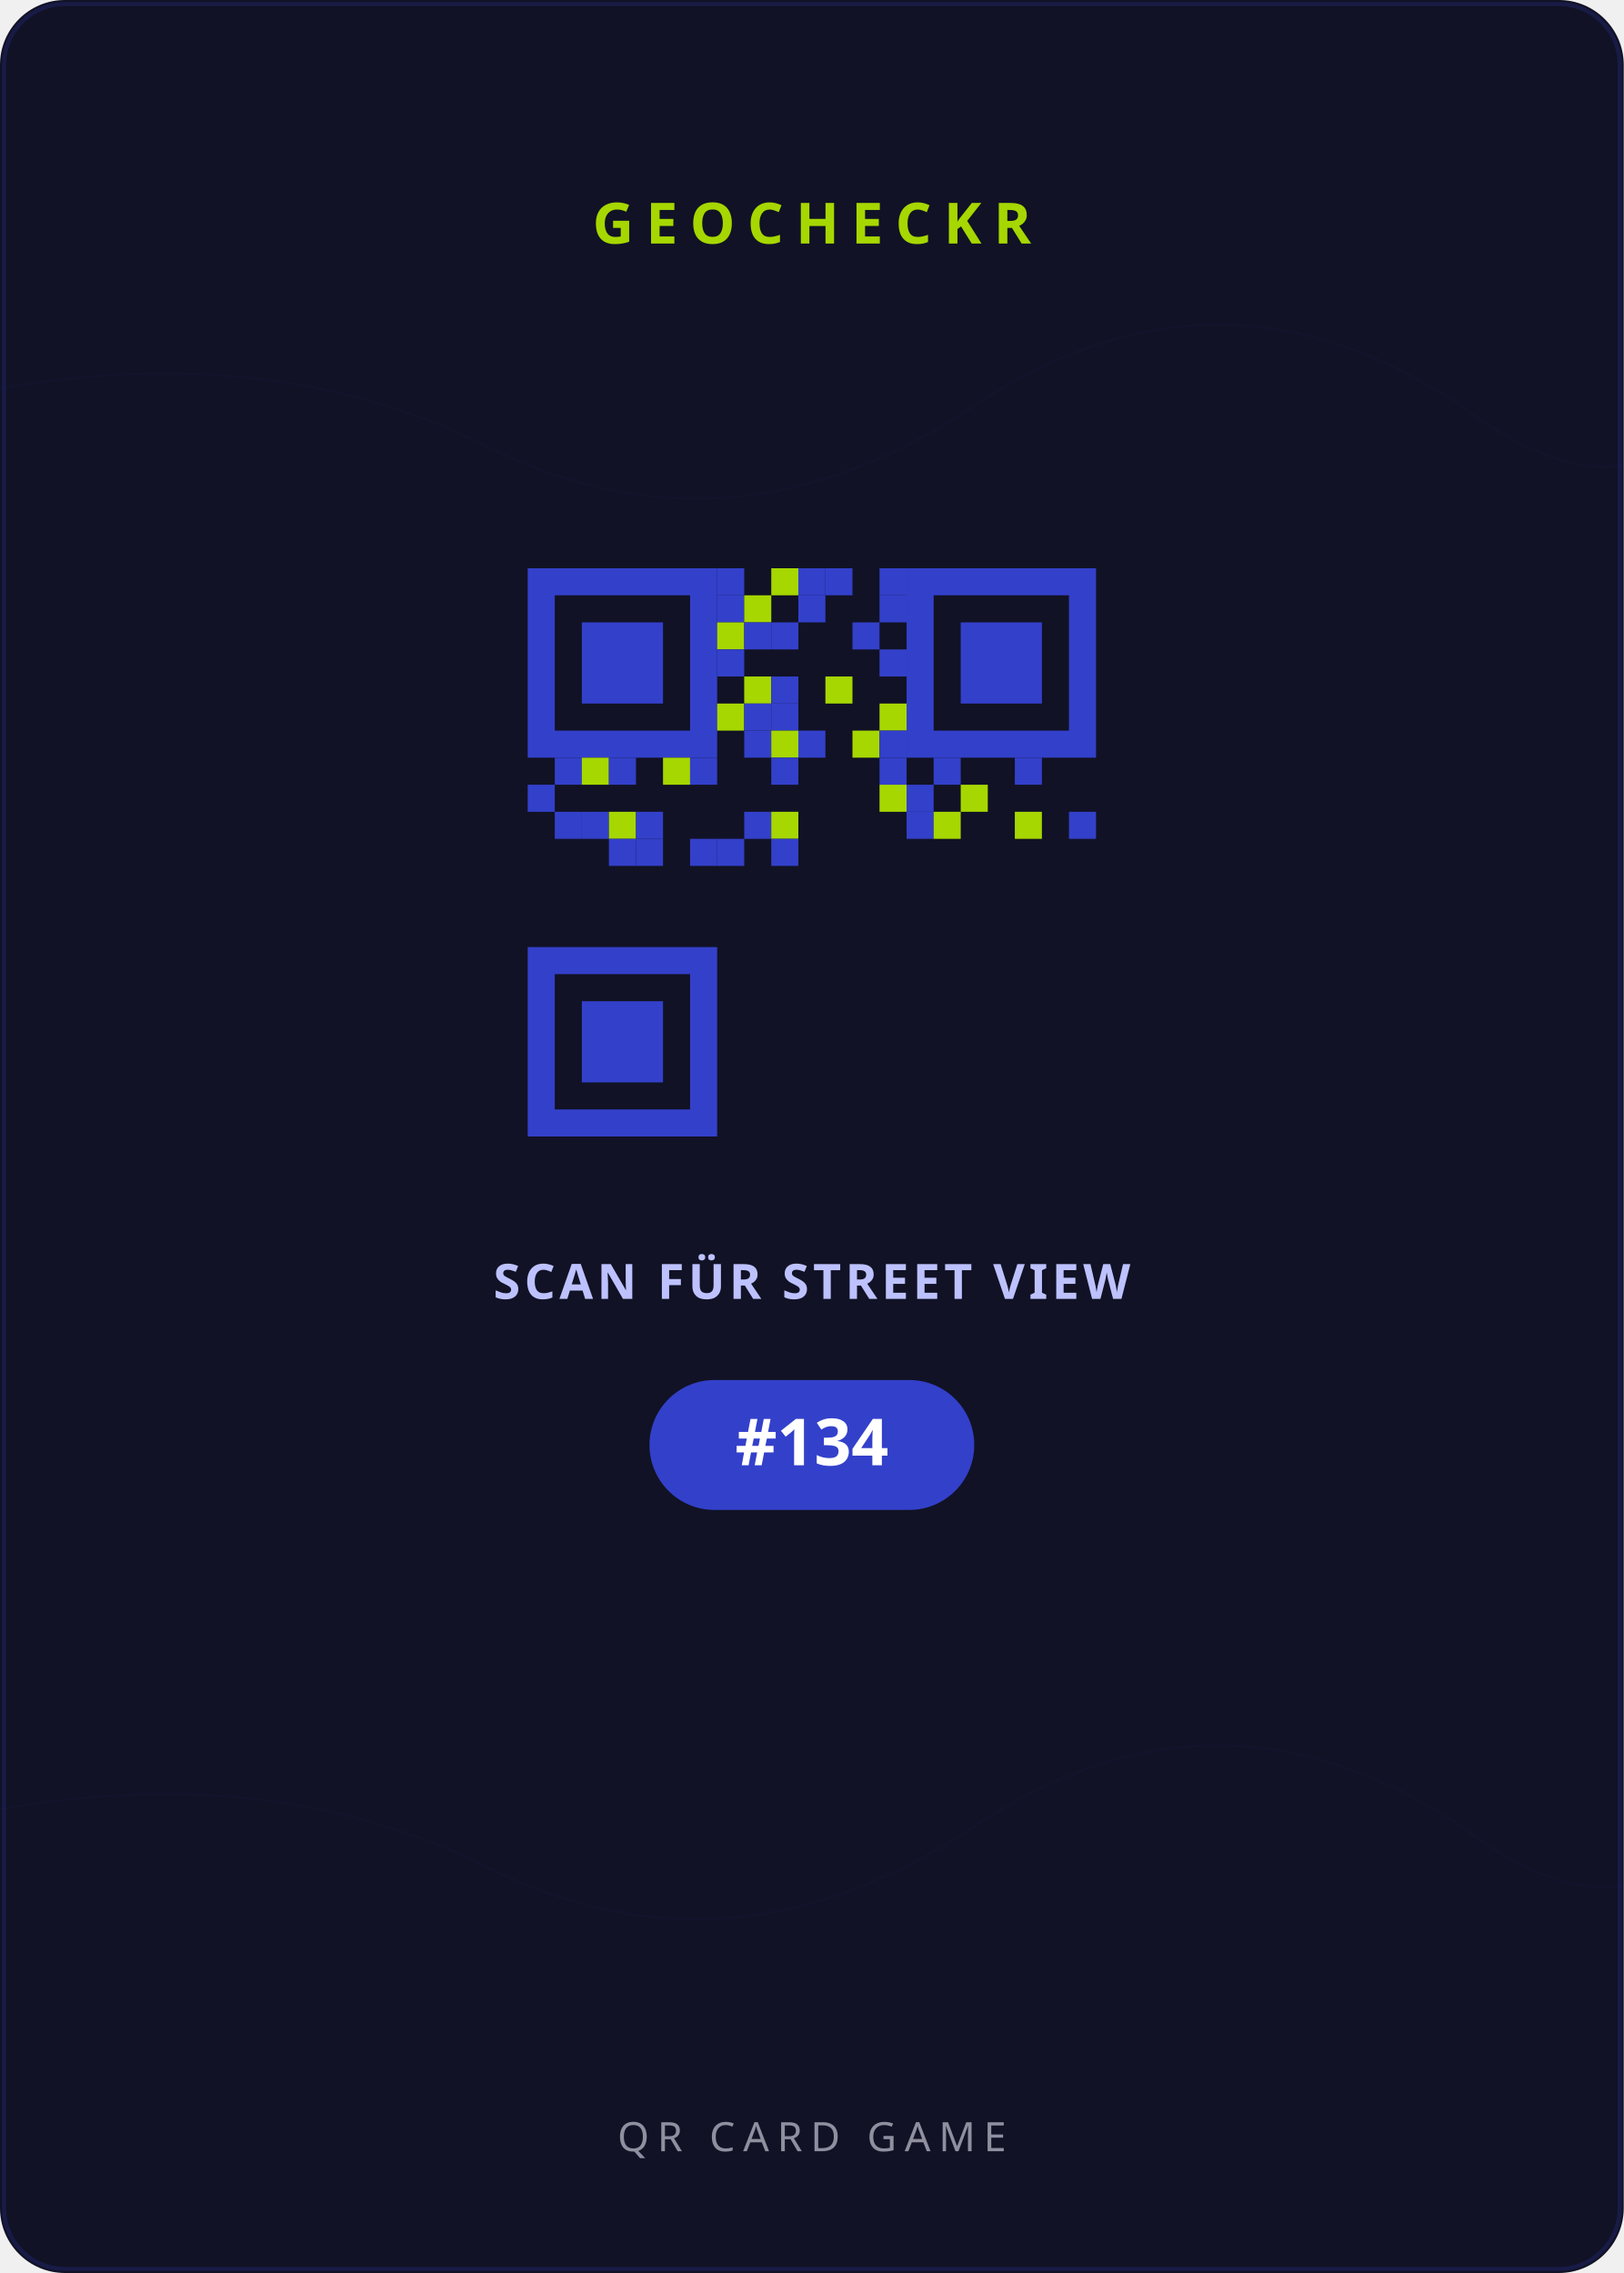
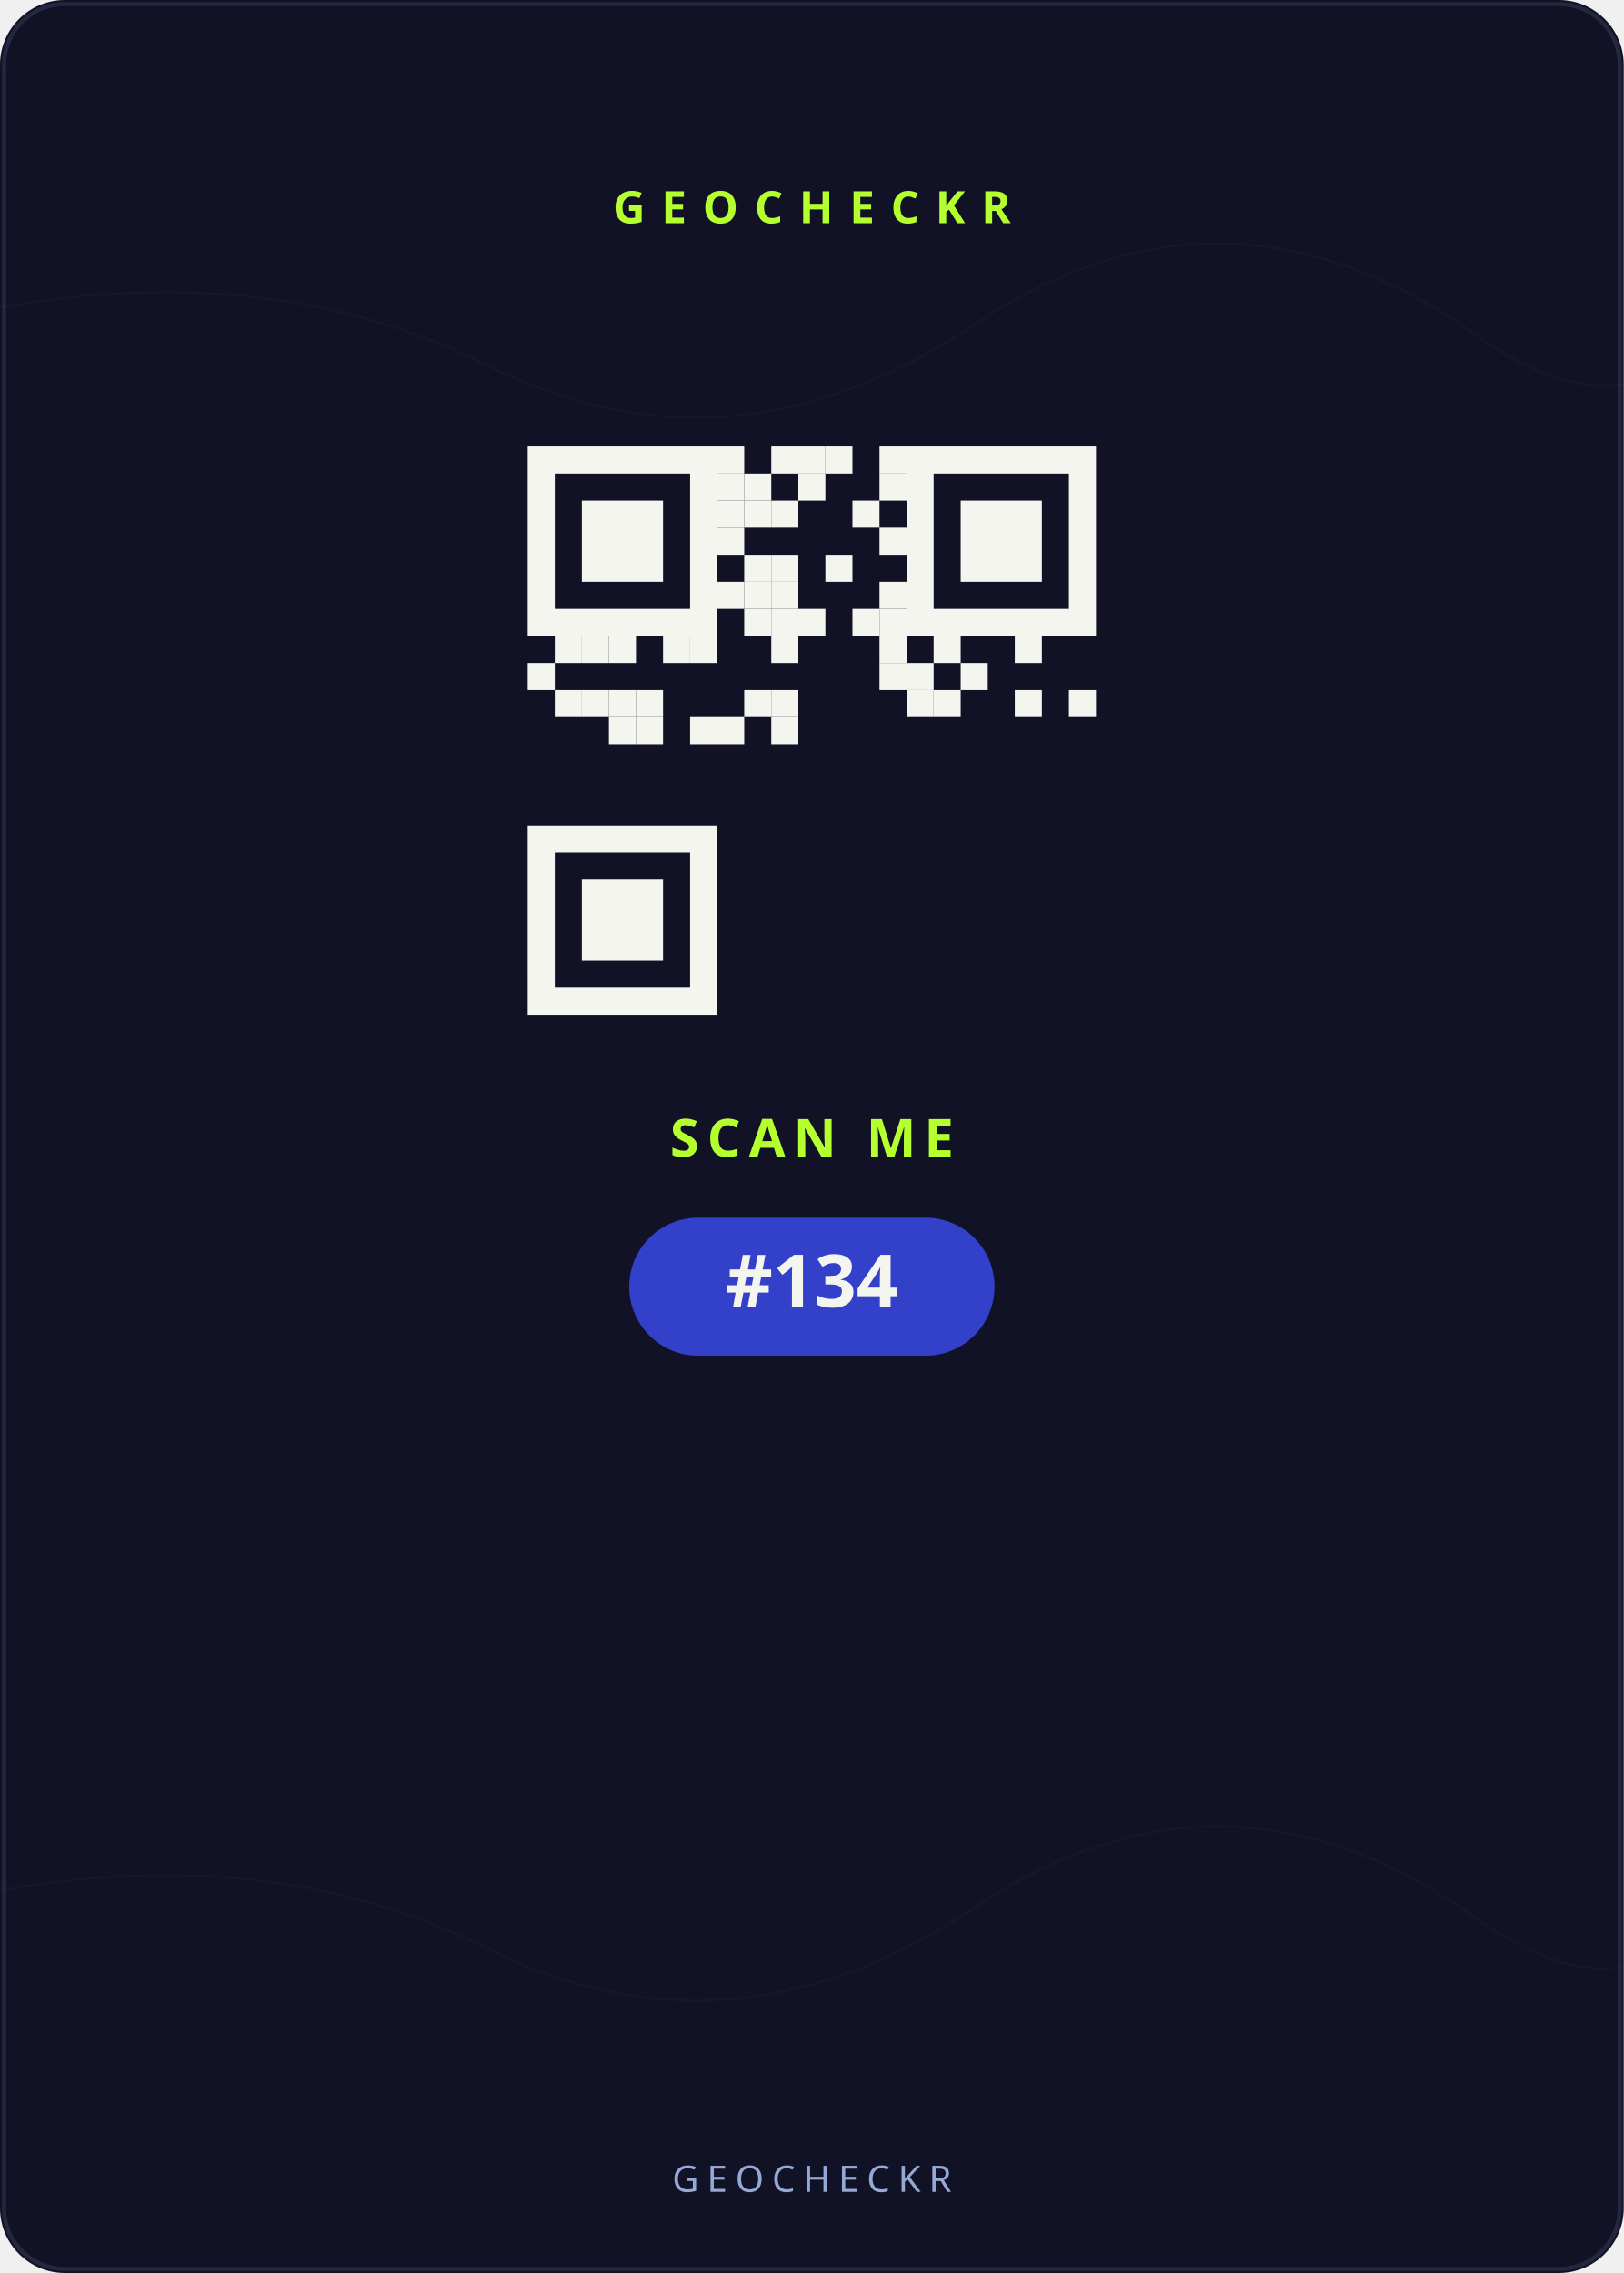
<svg xmlns="http://www.w3.org/2000/svg" viewBox="0 0 400 560">
  <rect width="400" height="560" rx="16" fill="#111225" />
-   <rect x="1" y="1" width="398" height="558" rx="15" fill="none" stroke="#3340ca" stroke-width="1" opacity="0.2" />
-   <g stroke="#3340ca" fill="none" opacity="0.04">
-     <path d="M-20,100 Q60,80 120,110 Q180,140 240,100 Q300,60 360,100 Q400,130 420,100" stroke-width="0.5" />
-     <path d="M-20,450 Q60,430 120,460 Q180,490 240,450 Q300,410 360,450 Q400,480 420,450" stroke-width="0.5" />
+   <rect x="1" y="1" width="398" height="558" rx="15" fill="none" stroke="#96a9d4" stroke-width="1" opacity="0.15" />
+   <g stroke="#96a9d4" fill="none" opacity="0.03">
+     <path d="M-20,80 Q60,60 120,90 Q180,120 240,80 Q300,40 360,80 Q400,110 420,80" stroke-width="0.5" />
+     <path d="M-20,470 Q60,450 120,480 Q180,510 240,470 Q300,430 360,470 Q400,500 420,470" stroke-width="0.5" />
  </g>
-   <text x="200" y="60" text-anchor="middle" font-family="Space Grotesk,sans-serif" font-size="14" font-weight="700" fill="#a6d700" letter-spacing="3">GEOCHECKR</text>
-   <g transform="translate(130,140)">
-     <rect x="0.0" y="0.0" width="46.667" height="46.667" fill="#3340ca" />
+   <text x="200" y="55" text-anchor="middle" font-family="Space Grotesk,sans-serif" font-size="11" font-weight="600" fill="#b5ff2e" letter-spacing="4">GEOCHECKR</text>
+   <g transform="translate(130,110)">
+     <rect x="0" y="0" width="140" height="140" rx="8" fill="#111225" opacity="0.8" />
+     <rect x="0.0" y="0.0" width="46.667" height="46.667" fill="#f5f5f0" />
    <rect x="6.667" y="6.667" width="33.333" height="33.333" fill="#111225" />
-     <rect x="13.333" y="13.333" width="20.0" height="20.0" fill="#3340ca" />
-     <rect x="93.333" y="0.0" width="46.667" height="46.667" fill="#3340ca" />
+     <rect x="13.333" y="13.333" width="20.0" height="20.0" fill="#f5f5f0" />
+     <rect x="93.333" y="0.0" width="46.667" height="46.667" fill="#f5f5f0" />
    <rect x="100.0" y="6.667" width="33.333" height="33.333" fill="#111225" />
-     <rect x="106.667" y="13.333" width="20.0" height="20.0" fill="#3340ca" />
-     <rect x="0.0" y="93.333" width="46.667" height="46.667" fill="#3340ca" />
+     <rect x="106.667" y="13.333" width="20.0" height="20.0" fill="#f5f5f0" />
+     <rect x="0.0" y="93.333" width="46.667" height="46.667" fill="#f5f5f0" />
    <rect x="6.667" y="100.0" width="33.333" height="33.333" fill="#111225" />
-     <rect x="13.333" y="106.667" width="20.0" height="20.0" fill="#3340ca" />
-     <rect x="46.667" y="0.0" width="6.667" height="6.667" fill="#3340ca" />
-     <rect x="60.0" y="0.0" width="6.667" height="6.667" fill="#a6d700" />
-     <rect x="66.667" y="0.0" width="6.667" height="6.667" fill="#3340ca" />
-     <rect x="73.333" y="0.0" width="6.667" height="6.667" fill="#3340ca" />
-     <rect x="86.667" y="0.0" width="6.667" height="6.667" fill="#3340ca" />
-     <rect x="46.667" y="6.667" width="6.667" height="6.667" fill="#3340ca" />
-     <rect x="53.333" y="6.667" width="6.667" height="6.667" fill="#a6d700" />
-     <rect x="66.667" y="6.667" width="6.667" height="6.667" fill="#3340ca" />
-     <rect x="86.667" y="6.667" width="6.667" height="6.667" fill="#3340ca" />
-     <rect x="46.667" y="13.333" width="6.667" height="6.667" fill="#a6d700" />
-     <rect x="53.333" y="13.333" width="6.667" height="6.667" fill="#3340ca" />
-     <rect x="60.0" y="13.333" width="6.667" height="6.667" fill="#3340ca" />
-     <rect x="80.0" y="13.333" width="6.667" height="6.667" fill="#3340ca" />
-     <rect x="46.667" y="20.0" width="6.667" height="6.667" fill="#3340ca" />
-     <rect x="86.667" y="20.0" width="6.667" height="6.667" fill="#3340ca" />
-     <rect x="53.333" y="26.667" width="6.667" height="6.667" fill="#a6d700" />
-     <rect x="60.0" y="26.667" width="6.667" height="6.667" fill="#3340ca" />
-     <rect x="73.333" y="26.667" width="6.667" height="6.667" fill="#a6d700" />
-     <rect x="46.667" y="33.333" width="6.667" height="6.667" fill="#a6d700" />
-     <rect x="53.333" y="33.333" width="6.667" height="6.667" fill="#3340ca" />
-     <rect x="60.0" y="33.333" width="6.667" height="6.667" fill="#3340ca" />
-     <rect x="86.667" y="33.333" width="6.667" height="6.667" fill="#a6d700" />
-     <rect x="53.333" y="40.0" width="6.667" height="6.667" fill="#3340ca" />
-     <rect x="60.0" y="40.0" width="6.667" height="6.667" fill="#a6d700" />
-     <rect x="66.667" y="40.0" width="6.667" height="6.667" fill="#3340ca" />
-     <rect x="80.0" y="40.0" width="6.667" height="6.667" fill="#a6d700" />
-     <rect x="86.667" y="40.0" width="6.667" height="6.667" fill="#3340ca" />
-     <rect x="6.667" y="46.667" width="6.667" height="6.667" fill="#3340ca" />
-     <rect x="13.333" y="46.667" width="6.667" height="6.667" fill="#a6d700" />
-     <rect x="20.0" y="46.667" width="6.667" height="6.667" fill="#3340ca" />
-     <rect x="33.333" y="46.667" width="6.667" height="6.667" fill="#a6d700" />
-     <rect x="40.0" y="46.667" width="6.667" height="6.667" fill="#3340ca" />
-     <rect x="60.0" y="46.667" width="6.667" height="6.667" fill="#3340ca" />
-     <rect x="86.667" y="46.667" width="6.667" height="6.667" fill="#3340ca" />
-     <rect x="100.0" y="46.667" width="6.667" height="6.667" fill="#3340ca" />
-     <rect x="120.0" y="46.667" width="6.667" height="6.667" fill="#3340ca" />
-     <rect x="0.0" y="53.333" width="6.667" height="6.667" fill="#3340ca" />
-     <rect x="86.667" y="53.333" width="6.667" height="6.667" fill="#a6d700" />
-     <rect x="93.333" y="53.333" width="6.667" height="6.667" fill="#3340ca" />
-     <rect x="106.667" y="53.333" width="6.667" height="6.667" fill="#a6d700" />
-     <rect x="6.667" y="60.0" width="6.667" height="6.667" fill="#3340ca" />
-     <rect x="13.333" y="60.0" width="6.667" height="6.667" fill="#3340ca" />
-     <rect x="20.0" y="60.0" width="6.667" height="6.667" fill="#a6d700" />
-     <rect x="26.667" y="60.0" width="6.667" height="6.667" fill="#3340ca" />
-     <rect x="53.333" y="60.0" width="6.667" height="6.667" fill="#3340ca" />
-     <rect x="60.0" y="60.0" width="6.667" height="6.667" fill="#a6d700" />
-     <rect x="93.333" y="60.0" width="6.667" height="6.667" fill="#3340ca" />
-     <rect x="100.0" y="60.0" width="6.667" height="6.667" fill="#a6d700" />
-     <rect x="120.0" y="60.0" width="6.667" height="6.667" fill="#a6d700" />
-     <rect x="133.333" y="60.0" width="6.667" height="6.667" fill="#3340ca" />
-     <rect x="20.0" y="66.667" width="6.667" height="6.667" fill="#3340ca" />
-     <rect x="26.667" y="66.667" width="6.667" height="6.667" fill="#3340ca" />
-     <rect x="40.0" y="66.667" width="6.667" height="6.667" fill="#3340ca" />
-     <rect x="46.667" y="66.667" width="6.667" height="6.667" fill="#3340ca" />
-     <rect x="60.0" y="66.667" width="6.667" height="6.667" fill="#3340ca" />
+     <rect x="13.333" y="106.667" width="20.0" height="20.0" fill="#f5f5f0" />
+     <rect x="46.667" y="0.0" width="6.667" height="6.667" fill="#f5f5f0" />
+     <rect x="60.0" y="0.0" width="6.667" height="6.667" fill="#f5f5f0" />
+     <rect x="66.667" y="0.0" width="6.667" height="6.667" fill="#f5f5f0" />
+     <rect x="73.333" y="0.0" width="6.667" height="6.667" fill="#f5f5f0" />
+     <rect x="86.667" y="0.0" width="6.667" height="6.667" fill="#f5f5f0" />
+     <rect x="46.667" y="6.667" width="6.667" height="6.667" fill="#f5f5f0" />
+     <rect x="53.333" y="6.667" width="6.667" height="6.667" fill="#f5f5f0" />
+     <rect x="66.667" y="6.667" width="6.667" height="6.667" fill="#f5f5f0" />
+     <rect x="86.667" y="6.667" width="6.667" height="6.667" fill="#f5f5f0" />
+     <rect x="46.667" y="13.333" width="6.667" height="6.667" fill="#f5f5f0" />
+     <rect x="53.333" y="13.333" width="6.667" height="6.667" fill="#f5f5f0" />
+     <rect x="60.0" y="13.333" width="6.667" height="6.667" fill="#f5f5f0" />
+     <rect x="80.0" y="13.333" width="6.667" height="6.667" fill="#f5f5f0" />
+     <rect x="46.667" y="20.0" width="6.667" height="6.667" fill="#f5f5f0" />
+     <rect x="86.667" y="20.0" width="6.667" height="6.667" fill="#f5f5f0" />
+     <rect x="53.333" y="26.667" width="6.667" height="6.667" fill="#f5f5f0" />
+     <rect x="60.0" y="26.667" width="6.667" height="6.667" fill="#f5f5f0" />
+     <rect x="73.333" y="26.667" width="6.667" height="6.667" fill="#f5f5f0" />
+     <rect x="46.667" y="33.333" width="6.667" height="6.667" fill="#f5f5f0" />
+     <rect x="53.333" y="33.333" width="6.667" height="6.667" fill="#f5f5f0" />
+     <rect x="60.0" y="33.333" width="6.667" height="6.667" fill="#f5f5f0" />
+     <rect x="86.667" y="33.333" width="6.667" height="6.667" fill="#f5f5f0" />
+     <rect x="53.333" y="40.0" width="6.667" height="6.667" fill="#f5f5f0" />
+     <rect x="60.0" y="40.0" width="6.667" height="6.667" fill="#f5f5f0" />
+     <rect x="66.667" y="40.0" width="6.667" height="6.667" fill="#f5f5f0" />
+     <rect x="80.0" y="40.0" width="6.667" height="6.667" fill="#f5f5f0" />
+     <rect x="86.667" y="40.0" width="6.667" height="6.667" fill="#f5f5f0" />
+     <rect x="6.667" y="46.667" width="6.667" height="6.667" fill="#f5f5f0" />
+     <rect x="13.333" y="46.667" width="6.667" height="6.667" fill="#f5f5f0" />
+     <rect x="20.0" y="46.667" width="6.667" height="6.667" fill="#f5f5f0" />
+     <rect x="33.333" y="46.667" width="6.667" height="6.667" fill="#f5f5f0" />
+     <rect x="40.0" y="46.667" width="6.667" height="6.667" fill="#f5f5f0" />
+     <rect x="60.0" y="46.667" width="6.667" height="6.667" fill="#f5f5f0" />
+     <rect x="86.667" y="46.667" width="6.667" height="6.667" fill="#f5f5f0" />
+     <rect x="100.0" y="46.667" width="6.667" height="6.667" fill="#f5f5f0" />
+     <rect x="120.0" y="46.667" width="6.667" height="6.667" fill="#f5f5f0" />
+     <rect x="0.0" y="53.333" width="6.667" height="6.667" fill="#f5f5f0" />
+     <rect x="86.667" y="53.333" width="6.667" height="6.667" fill="#f5f5f0" />
+     <rect x="93.333" y="53.333" width="6.667" height="6.667" fill="#f5f5f0" />
+     <rect x="106.667" y="53.333" width="6.667" height="6.667" fill="#f5f5f0" />
+     <rect x="6.667" y="60.0" width="6.667" height="6.667" fill="#f5f5f0" />
+     <rect x="13.333" y="60.0" width="6.667" height="6.667" fill="#f5f5f0" />
+     <rect x="20.0" y="60.0" width="6.667" height="6.667" fill="#f5f5f0" />
+     <rect x="26.667" y="60.0" width="6.667" height="6.667" fill="#f5f5f0" />
+     <rect x="53.333" y="60.0" width="6.667" height="6.667" fill="#f5f5f0" />
+     <rect x="60.0" y="60.0" width="6.667" height="6.667" fill="#f5f5f0" />
+     <rect x="93.333" y="60.0" width="6.667" height="6.667" fill="#f5f5f0" />
+     <rect x="100.0" y="60.0" width="6.667" height="6.667" fill="#f5f5f0" />
+     <rect x="120.0" y="60.0" width="6.667" height="6.667" fill="#f5f5f0" />
+     <rect x="133.333" y="60.0" width="6.667" height="6.667" fill="#f5f5f0" />
+     <rect x="20.0" y="66.667" width="6.667" height="6.667" fill="#f5f5f0" />
+     <rect x="26.667" y="66.667" width="6.667" height="6.667" fill="#f5f5f0" />
+     <rect x="40.0" y="66.667" width="6.667" height="6.667" fill="#f5f5f0" />
+     <rect x="46.667" y="66.667" width="6.667" height="6.667" fill="#f5f5f0" />
+     <rect x="60.0" y="66.667" width="6.667" height="6.667" fill="#f5f5f0" />
  </g>
-   <text x="200" y="320" text-anchor="middle" font-family="Space Grotesk,sans-serif" font-size="12" font-weight="600" fill="#bdc2ff" letter-spacing="1">SCAN FÜR STREET VIEW</text>
-   <rect x="160" y="340" width="80" height="32" rx="16" fill="#3340ca" />
-   <text x="200" y="361" text-anchor="middle" font-family="Space Grotesk,sans-serif" font-size="16" font-weight="700" fill="#fff">#134</text>
-   <text x="200" y="530" text-anchor="middle" font-family="Space Grotesk,sans-serif" font-size="10" fill="#8f8fa0" letter-spacing="2">QR CARD GAME</text>
+   <text x="200" y="285" text-anchor="middle" font-family="Space Grotesk,sans-serif" font-size="13" font-weight="600" fill="#b5ff2e" letter-spacing="2">SCAN ME</text>
+   <rect x="155" y="300" width="90" height="34" rx="17" fill="#3340ca" />
+   <text x="200" y="322" text-anchor="middle" font-family="Space Grotesk,sans-serif" font-size="18" font-weight="700" fill="#f5f5f0">#134</text>
+   <text x="200" y="540" text-anchor="middle" font-family="Space Grotesk,sans-serif" font-size="9" fill="#96a9d4" letter-spacing="2">GEOCHECKR</text>
</svg>
